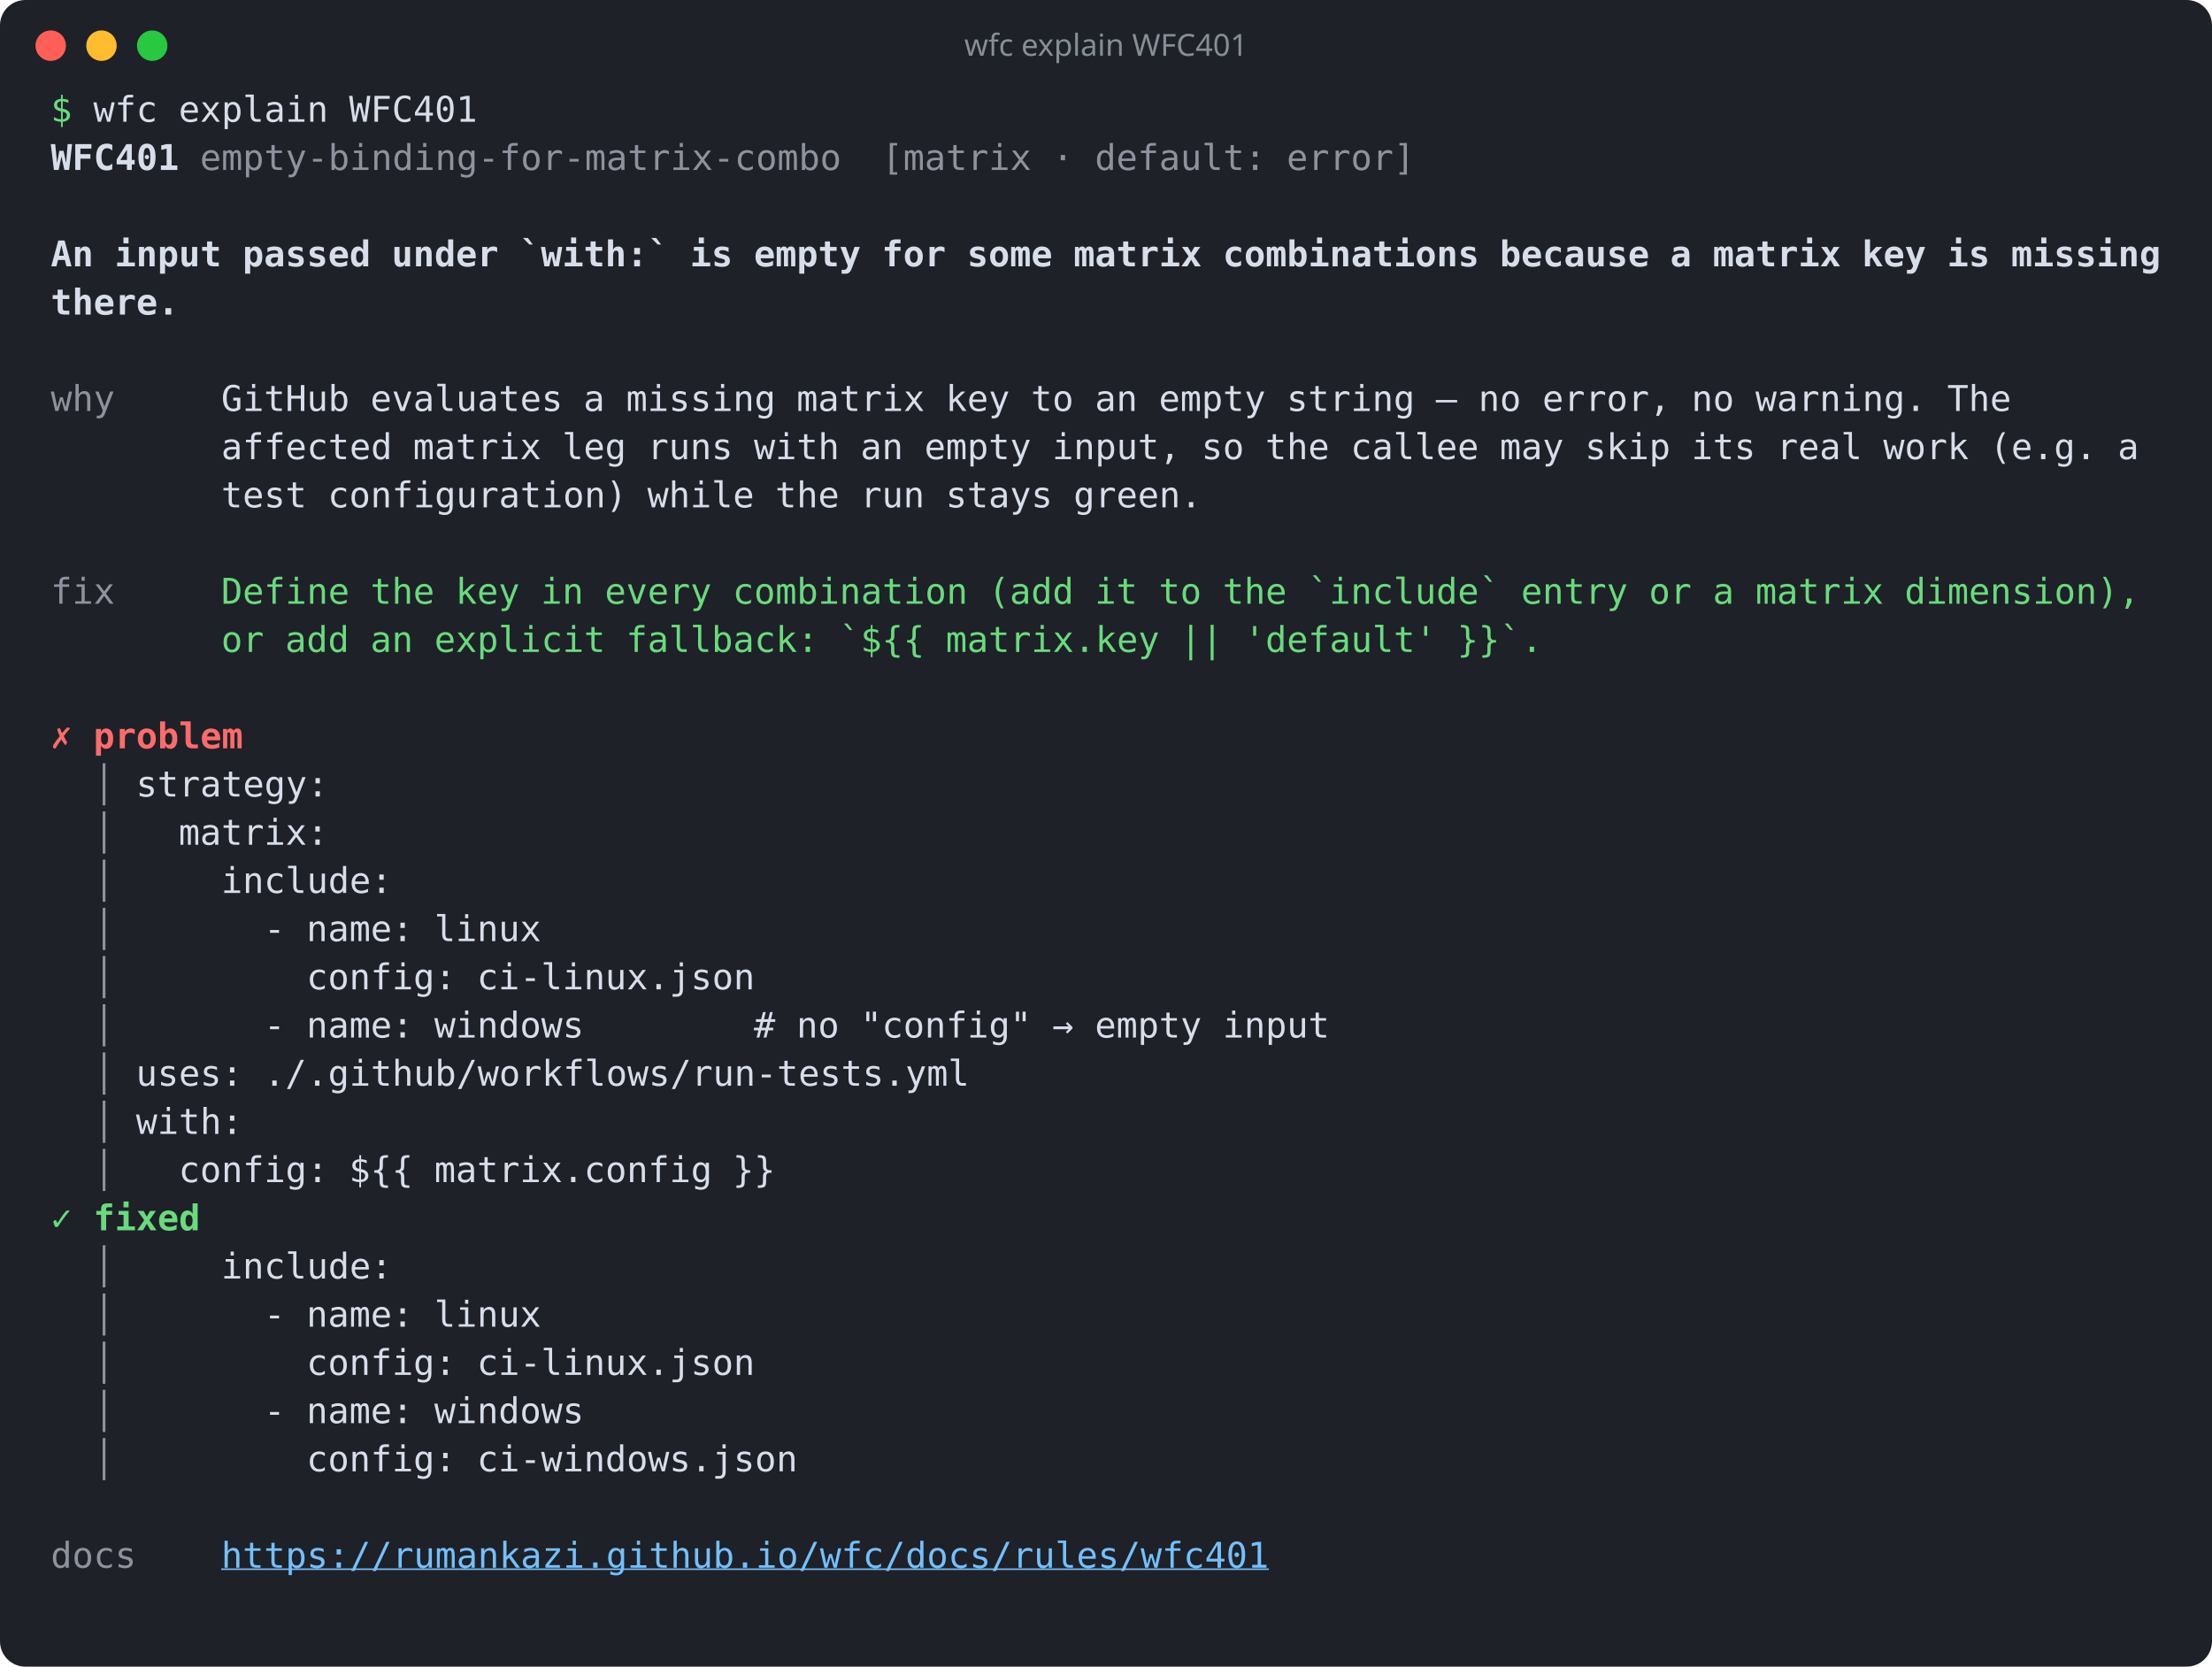
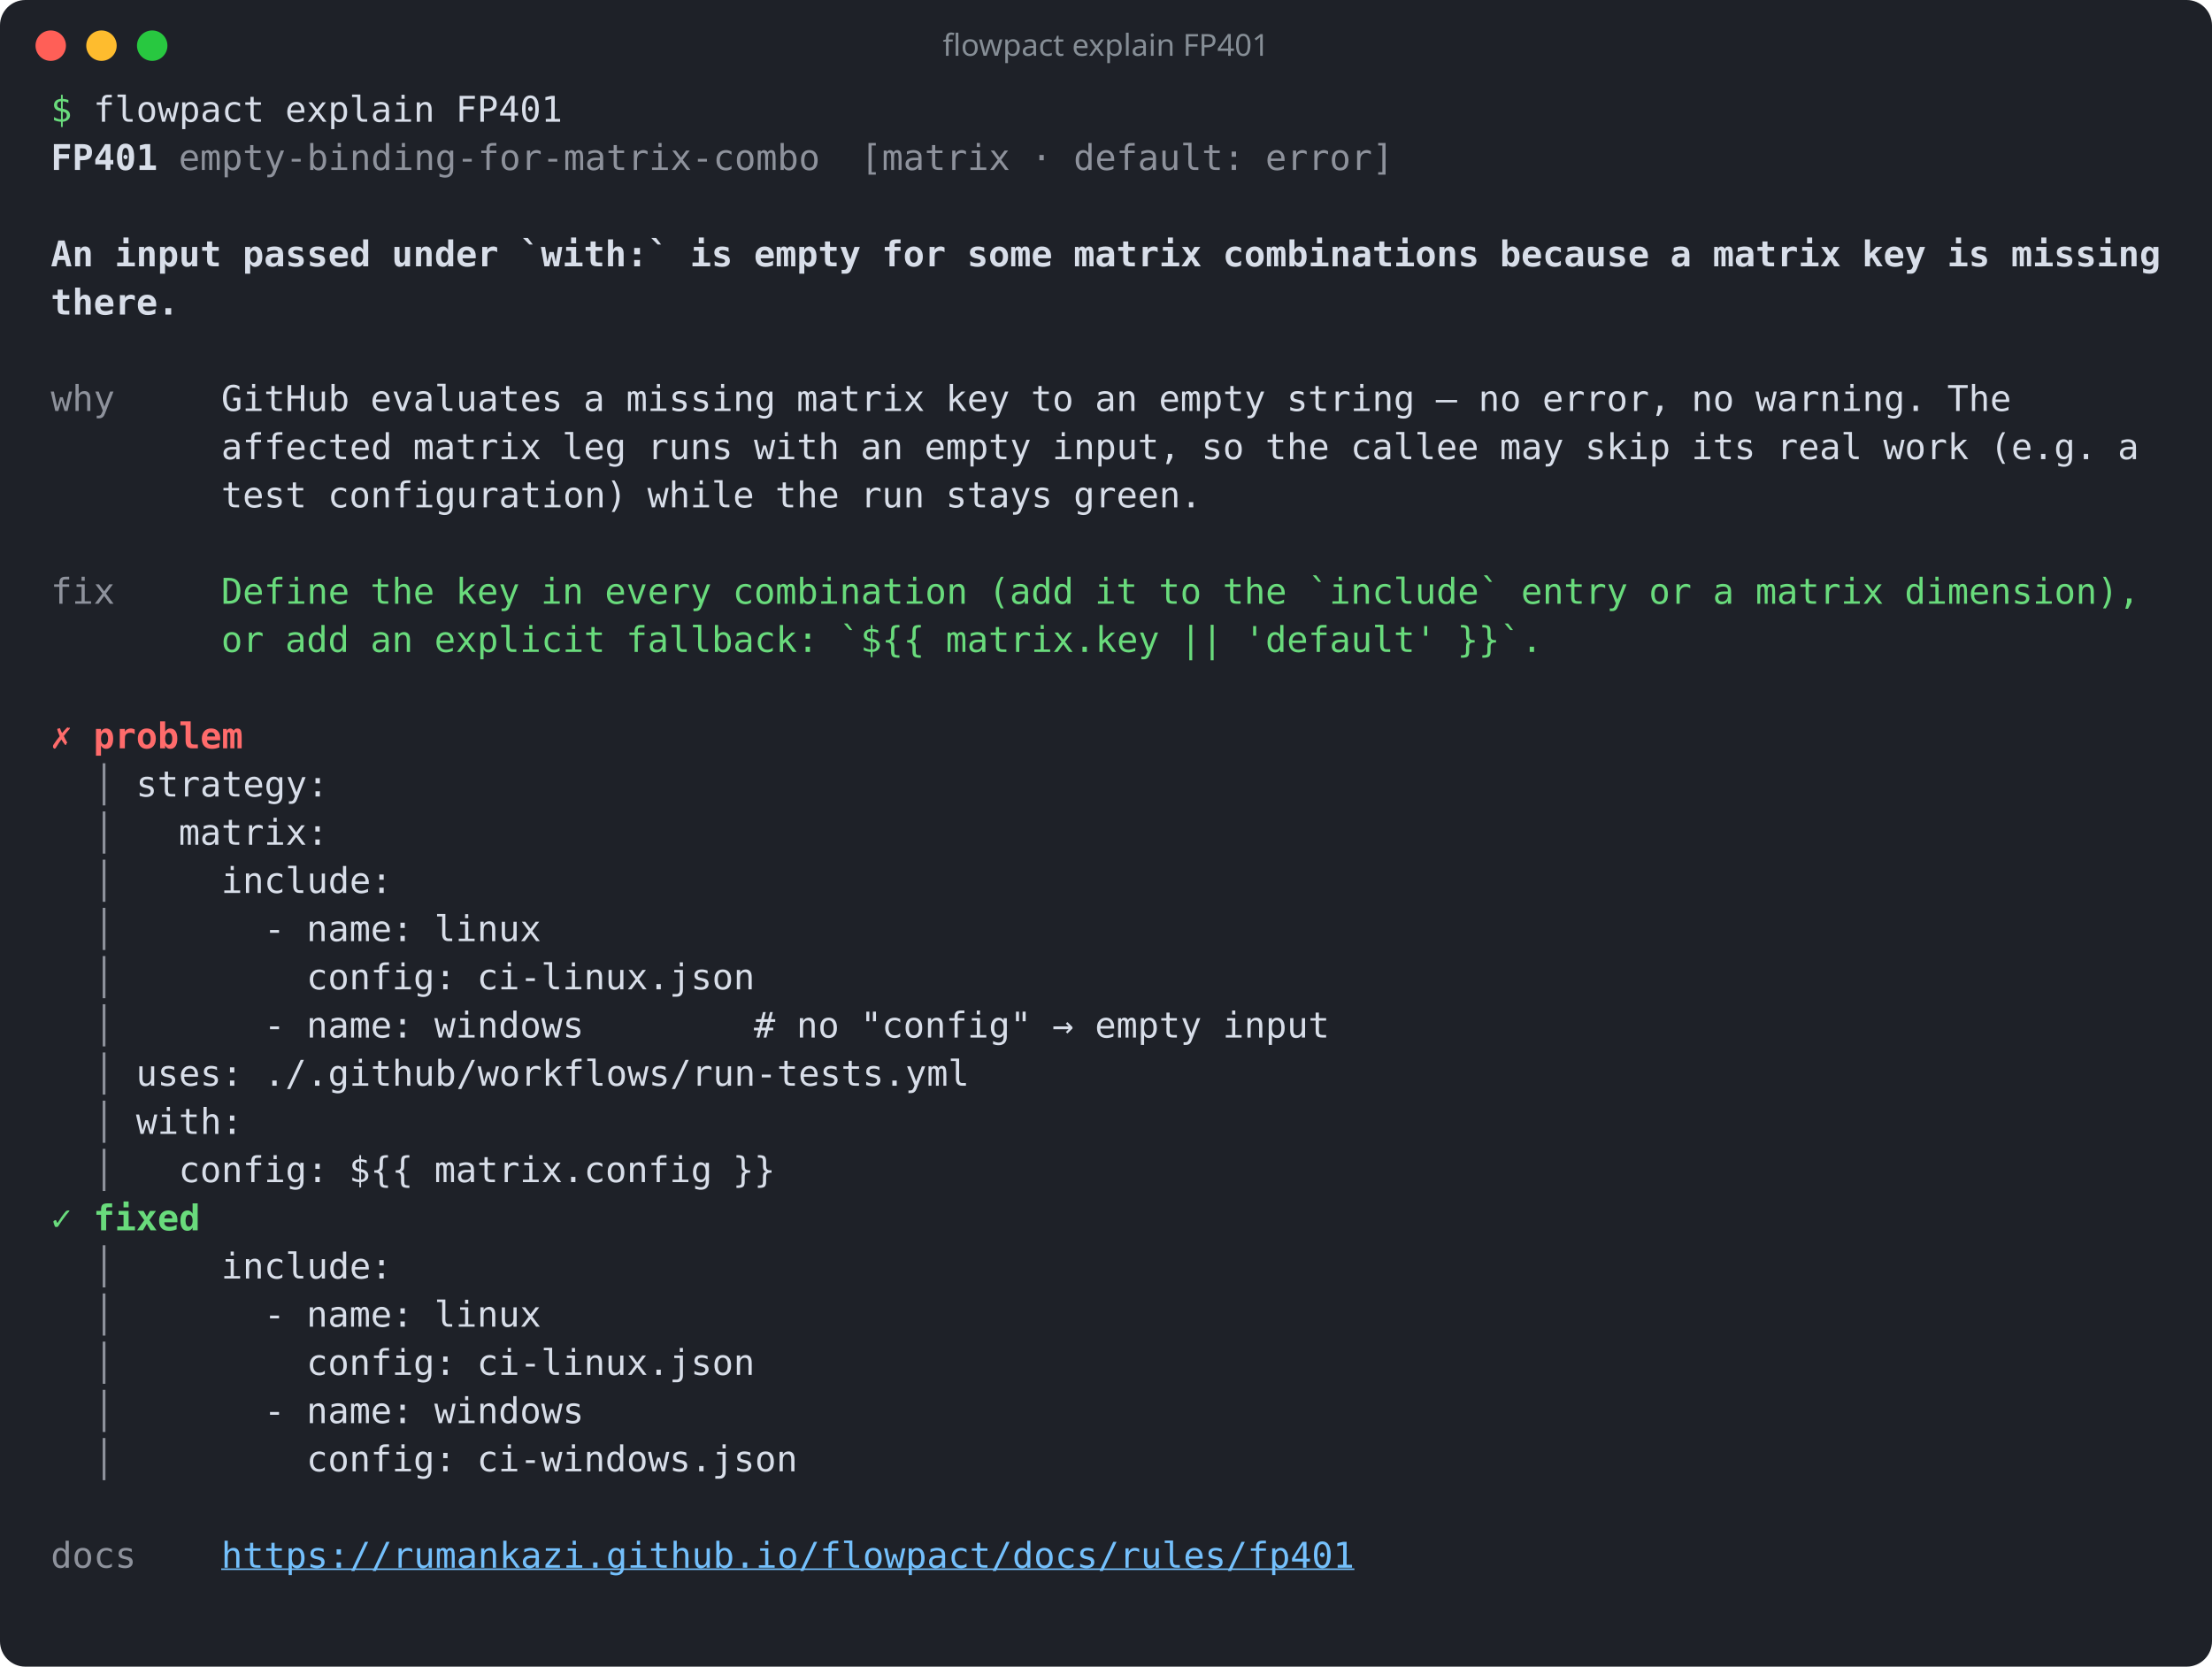
- <svg xmlns="http://www.w3.org/2000/svg" width="872" height="657" viewBox="0 0 872 657" role="img" aria-label="wfc explain WFC401">
+ <svg xmlns="http://www.w3.org/2000/svg" width="872" height="657" viewBox="0 0 872 657" role="img" aria-label="flowpact explain FP401">
  <rect width="100%" height="100%" rx="10" fill="#1e2128" />
  <circle cx="20" cy="18" r="6" fill="#ff5f57" />
  <circle cx="40" cy="18" r="6" fill="#febc2e" />
  <circle cx="60" cy="18" r="6" fill="#28c840" />
-   <text x="436" y="22" fill="#868e96" font-family="ui-sans-serif,system-ui,sans-serif" font-size="12" text-anchor="middle">wfc explain WFC401</text>
+   <text x="436" y="22" fill="#868e96" font-family="ui-sans-serif,system-ui,sans-serif" font-size="12" text-anchor="middle">flowpact explain FP401</text>
  <g font-family="ui-monospace,SFMono-Regular,Menlo,Consolas,monospace" font-size="14" xml:space="preserve">
    <text y="48">
      <tspan x="20.0" textLength="8.4" lengthAdjust="spacingAndGlyphs" fill="#69db7c">$</tspan>
-       <tspan x="36.8" textLength="25.2" lengthAdjust="spacingAndGlyphs" fill="#d8dee9">wfc</tspan>
-       <tspan x="70.4" textLength="58.8" lengthAdjust="spacingAndGlyphs" fill="#d8dee9">explain</tspan>
-       <tspan x="137.6" textLength="50.4" lengthAdjust="spacingAndGlyphs" fill="#d8dee9">WFC401</tspan>
+       <tspan x="36.8" textLength="67.2" lengthAdjust="spacingAndGlyphs" fill="#d8dee9">flowpact</tspan>
+       <tspan x="112.4" textLength="58.8" lengthAdjust="spacingAndGlyphs" fill="#d8dee9">explain</tspan>
+       <tspan x="179.6" textLength="42.0" lengthAdjust="spacingAndGlyphs" fill="#d8dee9">FP401</tspan>
    </text>
    <text y="67">
-       <tspan x="20.0" textLength="50.4" lengthAdjust="spacingAndGlyphs" fill="#d8dee9" font-weight="700">WFC401</tspan>
-       <tspan x="78.8" textLength="252.0" lengthAdjust="spacingAndGlyphs" fill="#d8dee9" fill-opacity="0.6">empty-binding-for-matrix-combo</tspan>
-       <tspan x="347.6" textLength="58.8" lengthAdjust="spacingAndGlyphs" fill="#d8dee9" fill-opacity="0.6">[matrix</tspan>
-       <tspan x="414.8" textLength="8.4" lengthAdjust="spacingAndGlyphs" fill="#d8dee9" fill-opacity="0.6">·</tspan>
-       <tspan x="431.6" textLength="67.2" lengthAdjust="spacingAndGlyphs" fill="#d8dee9" fill-opacity="0.6">default:</tspan>
-       <tspan x="507.2" textLength="50.4" lengthAdjust="spacingAndGlyphs" fill="#d8dee9" fill-opacity="0.6">error]</tspan>
+       <tspan x="20.0" textLength="42.0" lengthAdjust="spacingAndGlyphs" fill="#d8dee9" font-weight="700">FP401</tspan>
+       <tspan x="70.4" textLength="252.0" lengthAdjust="spacingAndGlyphs" fill="#d8dee9" fill-opacity="0.6">empty-binding-for-matrix-combo</tspan>
+       <tspan x="339.2" textLength="58.8" lengthAdjust="spacingAndGlyphs" fill="#d8dee9" fill-opacity="0.6">[matrix</tspan>
+       <tspan x="406.4" textLength="8.4" lengthAdjust="spacingAndGlyphs" fill="#d8dee9" fill-opacity="0.6">·</tspan>
+       <tspan x="423.2" textLength="67.2" lengthAdjust="spacingAndGlyphs" fill="#d8dee9" fill-opacity="0.6">default:</tspan>
+       <tspan x="498.8" textLength="50.4" lengthAdjust="spacingAndGlyphs" fill="#d8dee9" fill-opacity="0.6">error]</tspan>
    </text>
    <text y="86" />
    <text y="105">
      <tspan x="20.0" textLength="16.8" lengthAdjust="spacingAndGlyphs" fill="#d8dee9" font-weight="700">An</tspan>
      <tspan x="45.2" textLength="42.0" lengthAdjust="spacingAndGlyphs" fill="#d8dee9" font-weight="700">input</tspan>
      <tspan x="95.6" textLength="50.4" lengthAdjust="spacingAndGlyphs" fill="#d8dee9" font-weight="700">passed</tspan>
      <tspan x="154.4" textLength="42.0" lengthAdjust="spacingAndGlyphs" fill="#d8dee9" font-weight="700">under</tspan>
      <tspan x="204.8" textLength="58.8" lengthAdjust="spacingAndGlyphs" fill="#d8dee9" font-weight="700">`with:`</tspan>
      <tspan x="272.0" textLength="16.8" lengthAdjust="spacingAndGlyphs" fill="#d8dee9" font-weight="700">is</tspan>
      <tspan x="297.2" textLength="42.0" lengthAdjust="spacingAndGlyphs" fill="#d8dee9" font-weight="700">empty</tspan>
      <tspan x="347.6" textLength="25.2" lengthAdjust="spacingAndGlyphs" fill="#d8dee9" font-weight="700">for</tspan>
      <tspan x="381.2" textLength="33.6" lengthAdjust="spacingAndGlyphs" fill="#d8dee9" font-weight="700">some</tspan>
      <tspan x="423.2" textLength="50.4" lengthAdjust="spacingAndGlyphs" fill="#d8dee9" font-weight="700">matrix</tspan>
      <tspan x="482.0" textLength="100.8" lengthAdjust="spacingAndGlyphs" fill="#d8dee9" font-weight="700">combinations</tspan>
      <tspan x="591.2" textLength="58.8" lengthAdjust="spacingAndGlyphs" fill="#d8dee9" font-weight="700">because</tspan>
      <tspan x="658.4" textLength="8.4" lengthAdjust="spacingAndGlyphs" fill="#d8dee9" font-weight="700">a</tspan>
      <tspan x="675.2" textLength="50.4" lengthAdjust="spacingAndGlyphs" fill="#d8dee9" font-weight="700">matrix</tspan>
      <tspan x="734.0" textLength="25.2" lengthAdjust="spacingAndGlyphs" fill="#d8dee9" font-weight="700">key</tspan>
      <tspan x="767.6" textLength="16.8" lengthAdjust="spacingAndGlyphs" fill="#d8dee9" font-weight="700">is</tspan>
      <tspan x="792.8" textLength="58.8" lengthAdjust="spacingAndGlyphs" fill="#d8dee9" font-weight="700">missing</tspan>
    </text>
    <text y="124">
      <tspan x="20.0" textLength="50.4" lengthAdjust="spacingAndGlyphs" fill="#d8dee9" font-weight="700">there.</tspan>
    </text>
    <text y="143" />
    <text y="162">
      <tspan x="20.0" textLength="25.2" lengthAdjust="spacingAndGlyphs" fill="#d8dee9" fill-opacity="0.6">why</tspan>
      <tspan x="87.2" textLength="50.4" lengthAdjust="spacingAndGlyphs" fill="#d8dee9">GitHub</tspan>
      <tspan x="146.0" textLength="75.6" lengthAdjust="spacingAndGlyphs" fill="#d8dee9">evaluates</tspan>
      <tspan x="230.0" textLength="8.4" lengthAdjust="spacingAndGlyphs" fill="#d8dee9">a</tspan>
      <tspan x="246.8" textLength="58.8" lengthAdjust="spacingAndGlyphs" fill="#d8dee9">missing</tspan>
      <tspan x="314.0" textLength="50.4" lengthAdjust="spacingAndGlyphs" fill="#d8dee9">matrix</tspan>
      <tspan x="372.8" textLength="25.2" lengthAdjust="spacingAndGlyphs" fill="#d8dee9">key</tspan>
      <tspan x="406.4" textLength="16.8" lengthAdjust="spacingAndGlyphs" fill="#d8dee9">to</tspan>
      <tspan x="431.6" textLength="16.8" lengthAdjust="spacingAndGlyphs" fill="#d8dee9">an</tspan>
      <tspan x="456.8" textLength="42.0" lengthAdjust="spacingAndGlyphs" fill="#d8dee9">empty</tspan>
      <tspan x="507.2" textLength="50.4" lengthAdjust="spacingAndGlyphs" fill="#d8dee9">string</tspan>
      <tspan x="566.0" textLength="8.4" lengthAdjust="spacingAndGlyphs" fill="#d8dee9">—</tspan>
      <tspan x="582.8" textLength="16.8" lengthAdjust="spacingAndGlyphs" fill="#d8dee9">no</tspan>
      <tspan x="608.0" textLength="50.4" lengthAdjust="spacingAndGlyphs" fill="#d8dee9">error,</tspan>
      <tspan x="666.8" textLength="16.8" lengthAdjust="spacingAndGlyphs" fill="#d8dee9">no</tspan>
      <tspan x="692.0" textLength="67.2" lengthAdjust="spacingAndGlyphs" fill="#d8dee9">warning.</tspan>
      <tspan x="767.6" textLength="25.2" lengthAdjust="spacingAndGlyphs" fill="#d8dee9">The</tspan>
    </text>
    <text y="181">
      <tspan x="87.2" textLength="67.2" lengthAdjust="spacingAndGlyphs" fill="#d8dee9">affected</tspan>
      <tspan x="162.8" textLength="50.4" lengthAdjust="spacingAndGlyphs" fill="#d8dee9">matrix</tspan>
      <tspan x="221.6" textLength="25.2" lengthAdjust="spacingAndGlyphs" fill="#d8dee9">leg</tspan>
      <tspan x="255.2" textLength="33.6" lengthAdjust="spacingAndGlyphs" fill="#d8dee9">runs</tspan>
      <tspan x="297.2" textLength="33.6" lengthAdjust="spacingAndGlyphs" fill="#d8dee9">with</tspan>
      <tspan x="339.2" textLength="16.8" lengthAdjust="spacingAndGlyphs" fill="#d8dee9">an</tspan>
      <tspan x="364.4" textLength="42.0" lengthAdjust="spacingAndGlyphs" fill="#d8dee9">empty</tspan>
      <tspan x="414.8" textLength="50.4" lengthAdjust="spacingAndGlyphs" fill="#d8dee9">input,</tspan>
      <tspan x="473.6" textLength="16.8" lengthAdjust="spacingAndGlyphs" fill="#d8dee9">so</tspan>
      <tspan x="498.8" textLength="25.2" lengthAdjust="spacingAndGlyphs" fill="#d8dee9">the</tspan>
      <tspan x="532.4" textLength="50.4" lengthAdjust="spacingAndGlyphs" fill="#d8dee9">callee</tspan>
      <tspan x="591.2" textLength="25.2" lengthAdjust="spacingAndGlyphs" fill="#d8dee9">may</tspan>
      <tspan x="624.8" textLength="33.6" lengthAdjust="spacingAndGlyphs" fill="#d8dee9">skip</tspan>
      <tspan x="666.8" textLength="25.2" lengthAdjust="spacingAndGlyphs" fill="#d8dee9">its</tspan>
      <tspan x="700.4" textLength="33.6" lengthAdjust="spacingAndGlyphs" fill="#d8dee9">real</tspan>
      <tspan x="742.4" textLength="33.6" lengthAdjust="spacingAndGlyphs" fill="#d8dee9">work</tspan>
      <tspan x="784.4" textLength="42.0" lengthAdjust="spacingAndGlyphs" fill="#d8dee9">(e.g.</tspan>
      <tspan x="834.8" textLength="8.4" lengthAdjust="spacingAndGlyphs" fill="#d8dee9">a</tspan>
    </text>
    <text y="200">
      <tspan x="87.2" textLength="33.6" lengthAdjust="spacingAndGlyphs" fill="#d8dee9">test</tspan>
      <tspan x="129.2" textLength="117.6" lengthAdjust="spacingAndGlyphs" fill="#d8dee9">configuration)</tspan>
      <tspan x="255.2" textLength="42.0" lengthAdjust="spacingAndGlyphs" fill="#d8dee9">while</tspan>
      <tspan x="305.6" textLength="25.2" lengthAdjust="spacingAndGlyphs" fill="#d8dee9">the</tspan>
      <tspan x="339.2" textLength="25.2" lengthAdjust="spacingAndGlyphs" fill="#d8dee9">run</tspan>
      <tspan x="372.8" textLength="42.0" lengthAdjust="spacingAndGlyphs" fill="#d8dee9">stays</tspan>
      <tspan x="423.2" textLength="50.4" lengthAdjust="spacingAndGlyphs" fill="#d8dee9">green.</tspan>
    </text>
    <text y="219" />
    <text y="238">
      <tspan x="20.0" textLength="25.2" lengthAdjust="spacingAndGlyphs" fill="#d8dee9" fill-opacity="0.6">fix</tspan>
      <tspan x="87.2" textLength="50.4" lengthAdjust="spacingAndGlyphs" fill="#69db7c">Define</tspan>
      <tspan x="146.0" textLength="25.2" lengthAdjust="spacingAndGlyphs" fill="#69db7c">the</tspan>
      <tspan x="179.6" textLength="25.2" lengthAdjust="spacingAndGlyphs" fill="#69db7c">key</tspan>
      <tspan x="213.2" textLength="16.8" lengthAdjust="spacingAndGlyphs" fill="#69db7c">in</tspan>
      <tspan x="238.4" textLength="42.0" lengthAdjust="spacingAndGlyphs" fill="#69db7c">every</tspan>
      <tspan x="288.8" textLength="92.4" lengthAdjust="spacingAndGlyphs" fill="#69db7c">combination</tspan>
      <tspan x="389.6" textLength="33.6" lengthAdjust="spacingAndGlyphs" fill="#69db7c">(add</tspan>
      <tspan x="431.6" textLength="16.8" lengthAdjust="spacingAndGlyphs" fill="#69db7c">it</tspan>
      <tspan x="456.8" textLength="16.8" lengthAdjust="spacingAndGlyphs" fill="#69db7c">to</tspan>
      <tspan x="482.0" textLength="25.2" lengthAdjust="spacingAndGlyphs" fill="#69db7c">the</tspan>
      <tspan x="515.6" textLength="75.6" lengthAdjust="spacingAndGlyphs" fill="#69db7c">`include`</tspan>
      <tspan x="599.6" textLength="42.0" lengthAdjust="spacingAndGlyphs" fill="#69db7c">entry</tspan>
      <tspan x="650.0" textLength="16.8" lengthAdjust="spacingAndGlyphs" fill="#69db7c">or</tspan>
      <tspan x="675.2" textLength="8.4" lengthAdjust="spacingAndGlyphs" fill="#69db7c">a</tspan>
      <tspan x="692.0" textLength="50.4" lengthAdjust="spacingAndGlyphs" fill="#69db7c">matrix</tspan>
      <tspan x="750.8" textLength="92.4" lengthAdjust="spacingAndGlyphs" fill="#69db7c">dimension),</tspan>
    </text>
    <text y="257">
      <tspan x="87.2" textLength="16.8" lengthAdjust="spacingAndGlyphs" fill="#69db7c">or</tspan>
      <tspan x="112.4" textLength="25.2" lengthAdjust="spacingAndGlyphs" fill="#69db7c">add</tspan>
      <tspan x="146.0" textLength="16.8" lengthAdjust="spacingAndGlyphs" fill="#69db7c">an</tspan>
      <tspan x="171.2" textLength="67.2" lengthAdjust="spacingAndGlyphs" fill="#69db7c">explicit</tspan>
      <tspan x="246.8" textLength="75.6" lengthAdjust="spacingAndGlyphs" fill="#69db7c">fallback:</tspan>
      <tspan x="330.8" textLength="33.6" lengthAdjust="spacingAndGlyphs" fill="#69db7c">`${{</tspan>
      <tspan x="372.8" textLength="84.0" lengthAdjust="spacingAndGlyphs" fill="#69db7c">matrix.key</tspan>
      <tspan x="465.2" textLength="16.8" lengthAdjust="spacingAndGlyphs" fill="#69db7c">||</tspan>
      <tspan x="490.4" textLength="75.6" lengthAdjust="spacingAndGlyphs" fill="#69db7c">'default'</tspan>
      <tspan x="574.4" textLength="33.6" lengthAdjust="spacingAndGlyphs" fill="#69db7c">}}`.</tspan>
    </text>
    <text y="276" />
    <text y="295">
      <tspan x="20.0" textLength="8.4" lengthAdjust="spacingAndGlyphs" fill="#ff6b6b" font-weight="700">✗</tspan>
      <tspan x="36.8" textLength="58.8" lengthAdjust="spacingAndGlyphs" fill="#ff6b6b" font-weight="700">problem</tspan>
    </text>
    <text y="314">
      <tspan x="36.8" textLength="8.4" lengthAdjust="spacingAndGlyphs" fill="#d8dee9" fill-opacity="0.6">│</tspan>
      <tspan x="53.6" textLength="75.6" lengthAdjust="spacingAndGlyphs" fill="#d8dee9">strategy:</tspan>
    </text>
    <text y="333">
      <tspan x="36.8" textLength="8.4" lengthAdjust="spacingAndGlyphs" fill="#d8dee9" fill-opacity="0.6">│</tspan>
      <tspan x="70.4" textLength="58.8" lengthAdjust="spacingAndGlyphs" fill="#d8dee9">matrix:</tspan>
    </text>
    <text y="352">
      <tspan x="36.8" textLength="8.4" lengthAdjust="spacingAndGlyphs" fill="#d8dee9" fill-opacity="0.6">│</tspan>
      <tspan x="87.2" textLength="67.2" lengthAdjust="spacingAndGlyphs" fill="#d8dee9">include:</tspan>
    </text>
    <text y="371">
      <tspan x="36.8" textLength="8.4" lengthAdjust="spacingAndGlyphs" fill="#d8dee9" fill-opacity="0.6">│</tspan>
      <tspan x="104.0" textLength="8.4" lengthAdjust="spacingAndGlyphs" fill="#d8dee9">-</tspan>
      <tspan x="120.8" textLength="42.0" lengthAdjust="spacingAndGlyphs" fill="#d8dee9">name:</tspan>
      <tspan x="171.2" textLength="42.0" lengthAdjust="spacingAndGlyphs" fill="#d8dee9">linux</tspan>
    </text>
    <text y="390">
      <tspan x="36.8" textLength="8.4" lengthAdjust="spacingAndGlyphs" fill="#d8dee9" fill-opacity="0.6">│</tspan>
      <tspan x="120.8" textLength="58.8" lengthAdjust="spacingAndGlyphs" fill="#d8dee9">config:</tspan>
      <tspan x="188.0" textLength="109.2" lengthAdjust="spacingAndGlyphs" fill="#d8dee9">ci-linux.json</tspan>
    </text>
    <text y="409">
      <tspan x="36.8" textLength="8.4" lengthAdjust="spacingAndGlyphs" fill="#d8dee9" fill-opacity="0.6">│</tspan>
      <tspan x="104.0" textLength="8.4" lengthAdjust="spacingAndGlyphs" fill="#d8dee9">-</tspan>
      <tspan x="120.8" textLength="42.0" lengthAdjust="spacingAndGlyphs" fill="#d8dee9">name:</tspan>
      <tspan x="171.2" textLength="58.8" lengthAdjust="spacingAndGlyphs" fill="#d8dee9">windows</tspan>
      <tspan x="297.2" textLength="8.4" lengthAdjust="spacingAndGlyphs" fill="#d8dee9">#</tspan>
      <tspan x="314.0" textLength="16.8" lengthAdjust="spacingAndGlyphs" fill="#d8dee9">no</tspan>
      <tspan x="339.2" textLength="67.2" lengthAdjust="spacingAndGlyphs" fill="#d8dee9">"config"</tspan>
      <tspan x="414.8" textLength="8.4" lengthAdjust="spacingAndGlyphs" fill="#d8dee9">→</tspan>
      <tspan x="431.6" textLength="42.0" lengthAdjust="spacingAndGlyphs" fill="#d8dee9">empty</tspan>
      <tspan x="482.0" textLength="42.0" lengthAdjust="spacingAndGlyphs" fill="#d8dee9">input</tspan>
    </text>
    <text y="428">
      <tspan x="36.8" textLength="8.4" lengthAdjust="spacingAndGlyphs" fill="#d8dee9" fill-opacity="0.6">│</tspan>
      <tspan x="53.6" textLength="42.0" lengthAdjust="spacingAndGlyphs" fill="#d8dee9">uses:</tspan>
      <tspan x="104.0" textLength="277.2" lengthAdjust="spacingAndGlyphs" fill="#d8dee9">./.github/workflows/run-tests.yml</tspan>
    </text>
    <text y="447">
      <tspan x="36.8" textLength="8.4" lengthAdjust="spacingAndGlyphs" fill="#d8dee9" fill-opacity="0.6">│</tspan>
      <tspan x="53.6" textLength="42.0" lengthAdjust="spacingAndGlyphs" fill="#d8dee9">with:</tspan>
    </text>
    <text y="466">
      <tspan x="36.8" textLength="8.4" lengthAdjust="spacingAndGlyphs" fill="#d8dee9" fill-opacity="0.6">│</tspan>
      <tspan x="70.4" textLength="58.8" lengthAdjust="spacingAndGlyphs" fill="#d8dee9">config:</tspan>
      <tspan x="137.6" textLength="25.2" lengthAdjust="spacingAndGlyphs" fill="#d8dee9">${{</tspan>
      <tspan x="171.2" textLength="109.2" lengthAdjust="spacingAndGlyphs" fill="#d8dee9">matrix.config</tspan>
      <tspan x="288.8" textLength="16.8" lengthAdjust="spacingAndGlyphs" fill="#d8dee9">}}</tspan>
    </text>
    <text y="485">
      <tspan x="20.0" textLength="8.4" lengthAdjust="spacingAndGlyphs" fill="#69db7c" font-weight="700">✓</tspan>
      <tspan x="36.8" textLength="42.0" lengthAdjust="spacingAndGlyphs" fill="#69db7c" font-weight="700">fixed</tspan>
    </text>
    <text y="504">
      <tspan x="36.8" textLength="8.4" lengthAdjust="spacingAndGlyphs" fill="#d8dee9" fill-opacity="0.6">│</tspan>
      <tspan x="87.2" textLength="67.2" lengthAdjust="spacingAndGlyphs" fill="#d8dee9">include:</tspan>
    </text>
    <text y="523">
      <tspan x="36.8" textLength="8.4" lengthAdjust="spacingAndGlyphs" fill="#d8dee9" fill-opacity="0.6">│</tspan>
      <tspan x="104.0" textLength="8.4" lengthAdjust="spacingAndGlyphs" fill="#d8dee9">-</tspan>
      <tspan x="120.8" textLength="42.0" lengthAdjust="spacingAndGlyphs" fill="#d8dee9">name:</tspan>
      <tspan x="171.2" textLength="42.0" lengthAdjust="spacingAndGlyphs" fill="#d8dee9">linux</tspan>
    </text>
    <text y="542">
      <tspan x="36.8" textLength="8.4" lengthAdjust="spacingAndGlyphs" fill="#d8dee9" fill-opacity="0.6">│</tspan>
      <tspan x="120.8" textLength="58.8" lengthAdjust="spacingAndGlyphs" fill="#d8dee9">config:</tspan>
      <tspan x="188.0" textLength="109.2" lengthAdjust="spacingAndGlyphs" fill="#d8dee9">ci-linux.json</tspan>
    </text>
    <text y="561">
      <tspan x="36.8" textLength="8.4" lengthAdjust="spacingAndGlyphs" fill="#d8dee9" fill-opacity="0.6">│</tspan>
      <tspan x="104.0" textLength="8.4" lengthAdjust="spacingAndGlyphs" fill="#d8dee9">-</tspan>
      <tspan x="120.8" textLength="42.0" lengthAdjust="spacingAndGlyphs" fill="#d8dee9">name:</tspan>
      <tspan x="171.2" textLength="58.8" lengthAdjust="spacingAndGlyphs" fill="#d8dee9">windows</tspan>
    </text>
    <text y="580">
      <tspan x="36.8" textLength="8.4" lengthAdjust="spacingAndGlyphs" fill="#d8dee9" fill-opacity="0.6">│</tspan>
      <tspan x="120.8" textLength="58.8" lengthAdjust="spacingAndGlyphs" fill="#d8dee9">config:</tspan>
      <tspan x="188.0" textLength="126.0" lengthAdjust="spacingAndGlyphs" fill="#d8dee9">ci-windows.json</tspan>
    </text>
    <text y="599" />
    <text y="618">
      <tspan x="20.0" textLength="33.6" lengthAdjust="spacingAndGlyphs" fill="#d8dee9" fill-opacity="0.6">docs</tspan>
-       <tspan x="87.2" textLength="411.6" lengthAdjust="spacingAndGlyphs" fill="#74c0fc" text-decoration="underline">https://rumankazi.github.io/wfc/docs/rules/wfc401</tspan>
+       <tspan x="87.2" textLength="445.2" lengthAdjust="spacingAndGlyphs" fill="#74c0fc" text-decoration="underline">https://rumankazi.github.io/flowpact/docs/rules/fp401</tspan>
    </text>
  </g>
</svg>
